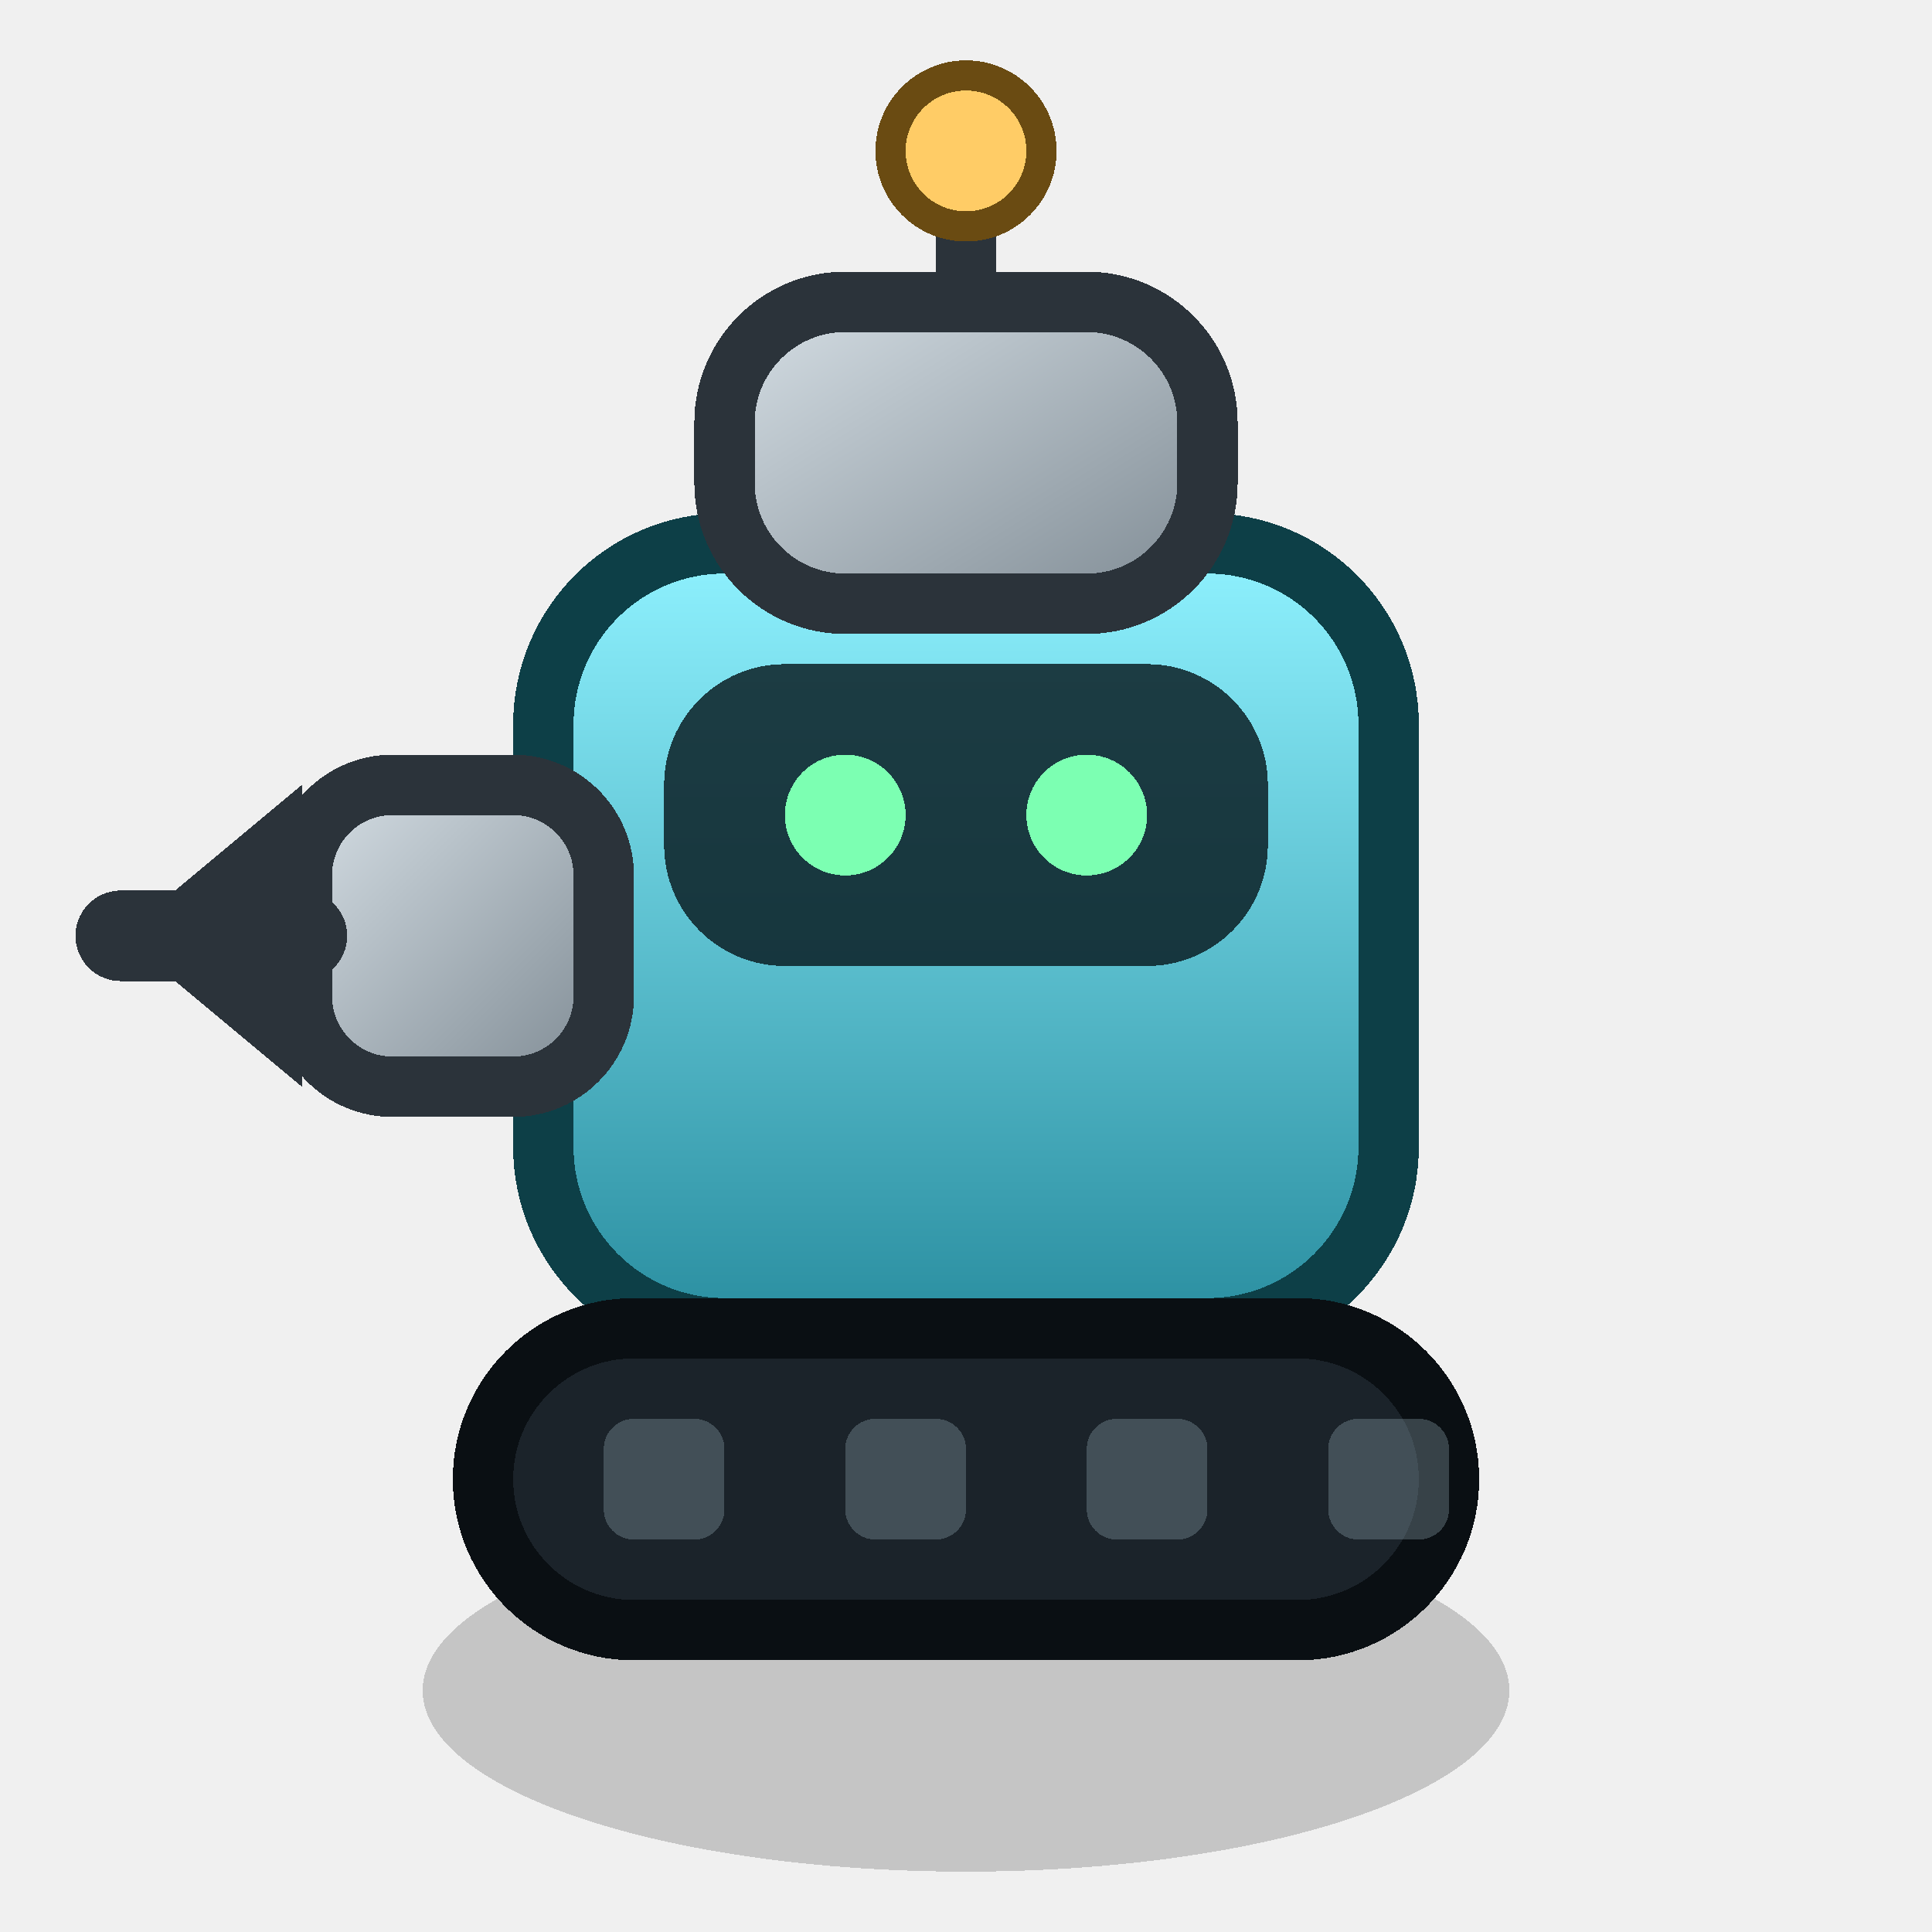
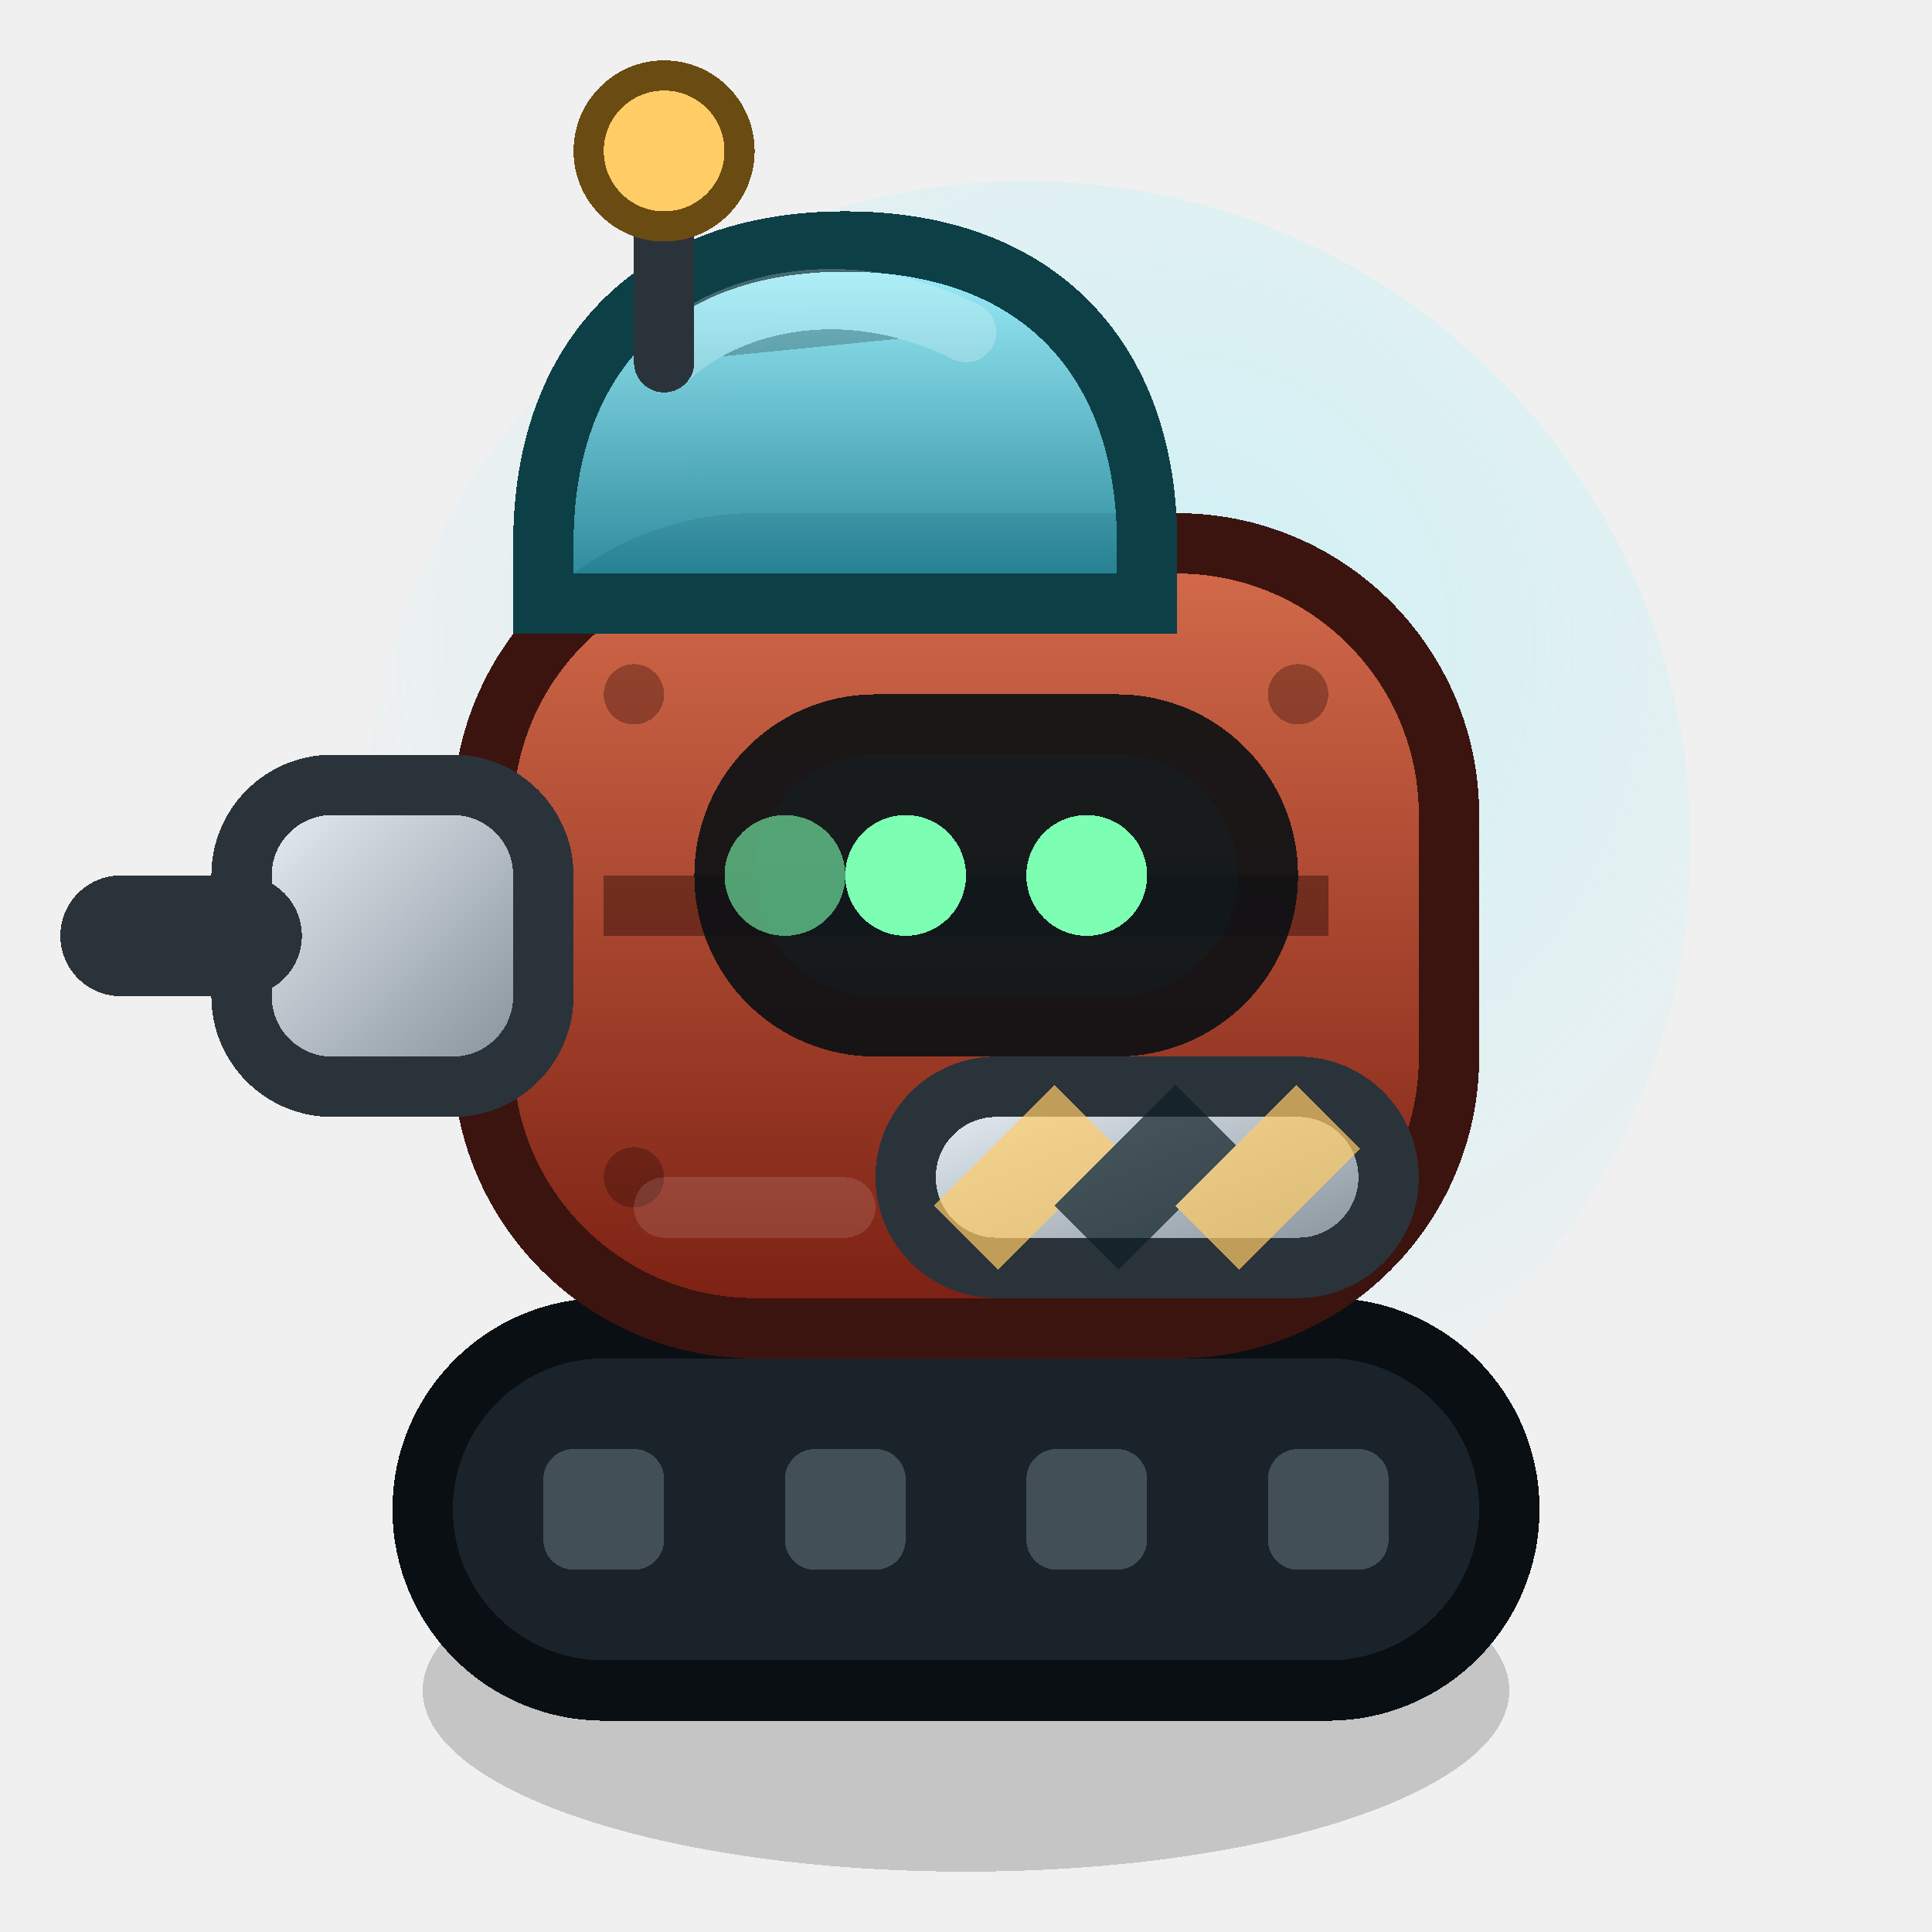
<svg xmlns="http://www.w3.org/2000/svg" viewBox="0 0 64 64" shape-rendering="crispEdges">
  <defs>
-     <linearGradient id="body" x1="0" y1="0" x2="0" y2="1">
-       <stop offset="0" stop-color="#8ff2ff" />
-       <stop offset="1" stop-color="#2a8ea0" />
+     <linearGradient id="hull" x1="0" y1="0" x2="0" y2="1">
+       <stop offset="0" stop-color="#d46b4b" />
+       <stop offset="1" stop-color="#7a1f12" />
    </linearGradient>
    <linearGradient id="metal" x1="0" y1="0" x2="1" y2="1">
-       <stop offset="0" stop-color="#d7e0e6" />
-       <stop offset="1" stop-color="#7e8a93" />
+       <stop offset="0" stop-color="#eef5fb" />
+       <stop offset="1" stop-color="#7f8a93" />
    </linearGradient>
+     <linearGradient id="glass" x1="0" y1="0" x2="0" y2="1">
+       <stop offset="0" stop-color="#9ff3ff" stop-opacity="0.95" />
+       <stop offset="1" stop-color="#1b7d90" stop-opacity="0.95" />
+     </linearGradient>
+     <radialGradient id="glow" cx="60%" cy="35%" r="65%">
+       <stop offset="0" stop-color="#8ff2ff" stop-opacity="0.35" />
+       <stop offset="1" stop-color="#8ff2ff" stop-opacity="0" />
+     </radialGradient>
  </defs>
  <ellipse cx="32" cy="56" rx="18" ry="6" fill="#000" opacity="0.18" />
-   <rect x="18" y="18" width="28" height="26" rx="6" fill="url(#body)" stroke="#0d3f47" stroke-width="2" />
-   <rect x="22" y="22" width="20" height="10" rx="4" fill="#0b1e24" opacity="0.85" />
-   <circle cx="28" cy="27" r="2" fill="#7cffb2" />
-   <circle cx="36" cy="27" r="2" fill="#7cffb2" />
-   <rect x="24" y="10" width="16" height="10" rx="4" fill="url(#metal)" stroke="#2b333a" stroke-width="2" />
-   <path d="M32 10 V6" stroke="#2b333a" stroke-width="2" stroke-linecap="round" />
-   <circle cx="32" cy="5" r="2.5" fill="#ffcc66" stroke="#6a4b12" stroke-width="1" />
-   <rect x="10" y="26" width="10" height="10" rx="3" fill="url(#metal)" stroke="#2b333a" stroke-width="2" />
-   <path d="M10 31 L4 31" stroke="#2b333a" stroke-width="3" stroke-linecap="round" />
-   <path d="M4 31 l6 -5 v10 z" fill="#2b333a" />
-   <rect x="16" y="44" width="32" height="10" rx="5" fill="#1b232a" stroke="#0a0f13" stroke-width="2" />
+   <circle cx="34" cy="28" r="22" fill="url(#glow)" />
+   <rect x="14" y="44" width="36" height="12" rx="6" fill="#1b232a" stroke="#0a0f13" stroke-width="2" />
  <g opacity="0.35" fill="#8aa0ad">
-     <rect x="20" y="47" width="4" height="4" rx="1" />
-     <rect x="28" y="47" width="4" height="4" rx="1" />
-     <rect x="36" y="47" width="4" height="4" rx="1" />
-     <rect x="44" y="47" width="4" height="4" rx="1" />
+     <rect x="18" y="48" width="4" height="4" rx="1" />
+     <rect x="26" y="48" width="4" height="4" rx="1" />
+     <rect x="34" y="48" width="4" height="4" rx="1" />
+     <rect x="42" y="48" width="4" height="4" rx="1" />
  </g>
+   <rect x="16" y="18" width="32" height="26" rx="9" fill="url(#hull)" stroke="#3b1410" stroke-width="2" />
+   <path d="M20 30h24" stroke="#2a0c07" stroke-width="2" opacity="0.45" />
+   <g fill="#2a0c07" opacity="0.35">
+     <rect x="20" y="22" width="2" height="2" rx="1" />
+     <rect x="42" y="22" width="2" height="2" rx="1" />
+     <rect x="20" y="38" width="2" height="2" rx="1" />
+     <rect x="42" y="38" width="2" height="2" rx="1" />
+   </g>
+   <path d="M18 18c0-6 3.5-10 10-10s10 4 10 10v2H18z" fill="url(#glass)" stroke="#0d3f47" stroke-width="2" />
+   <path d="M22 12c2-2 6-3 10-1" stroke="#ffffff" stroke-width="2" opacity="0.22" stroke-linecap="round" />
+   <rect x="24" y="24" width="18" height="10" rx="5" fill="#07151a" opacity="0.9" stroke="#0a0f13" stroke-width="2" />
+   <circle cx="30" cy="29" r="2" fill="#7cffb2" />
+   <circle cx="36" cy="29" r="2" fill="#7cffb2" />
+   <path d="M26 29h0" stroke="#7cffb2" stroke-width="4" stroke-linecap="round" opacity="0.6" />
+   <path d="M22 12v-6" stroke="#2b333a" stroke-width="2" stroke-linecap="round" />
+   <circle cx="22" cy="5" r="2.5" fill="#ffcc66" stroke="#6a4b12" stroke-width="1" />
+   <rect x="8" y="26" width="10" height="10" rx="3" fill="url(#metal)" stroke="#2b333a" stroke-width="2" />
+   <rect x="2" y="29" width="8" height="4" rx="2" fill="#2b333a" />
+   <rect x="30" y="36" width="16" height="6" rx="3" fill="url(#metal)" stroke="#2b333a" stroke-width="2" />
+   <g opacity="0.7">
+     <path d="M32 41l4-4" stroke="#ffcc66" stroke-width="3" />
+     <path d="M36 41l4-4" stroke="#0b1e24" stroke-width="3" />
+     <path d="M40 41l4-4" stroke="#ffcc66" stroke-width="3" />
+   </g>
+   <path d="M22 40h6" stroke="#ffffff" stroke-width="2" opacity="0.12" stroke-linecap="round" />
</svg>
